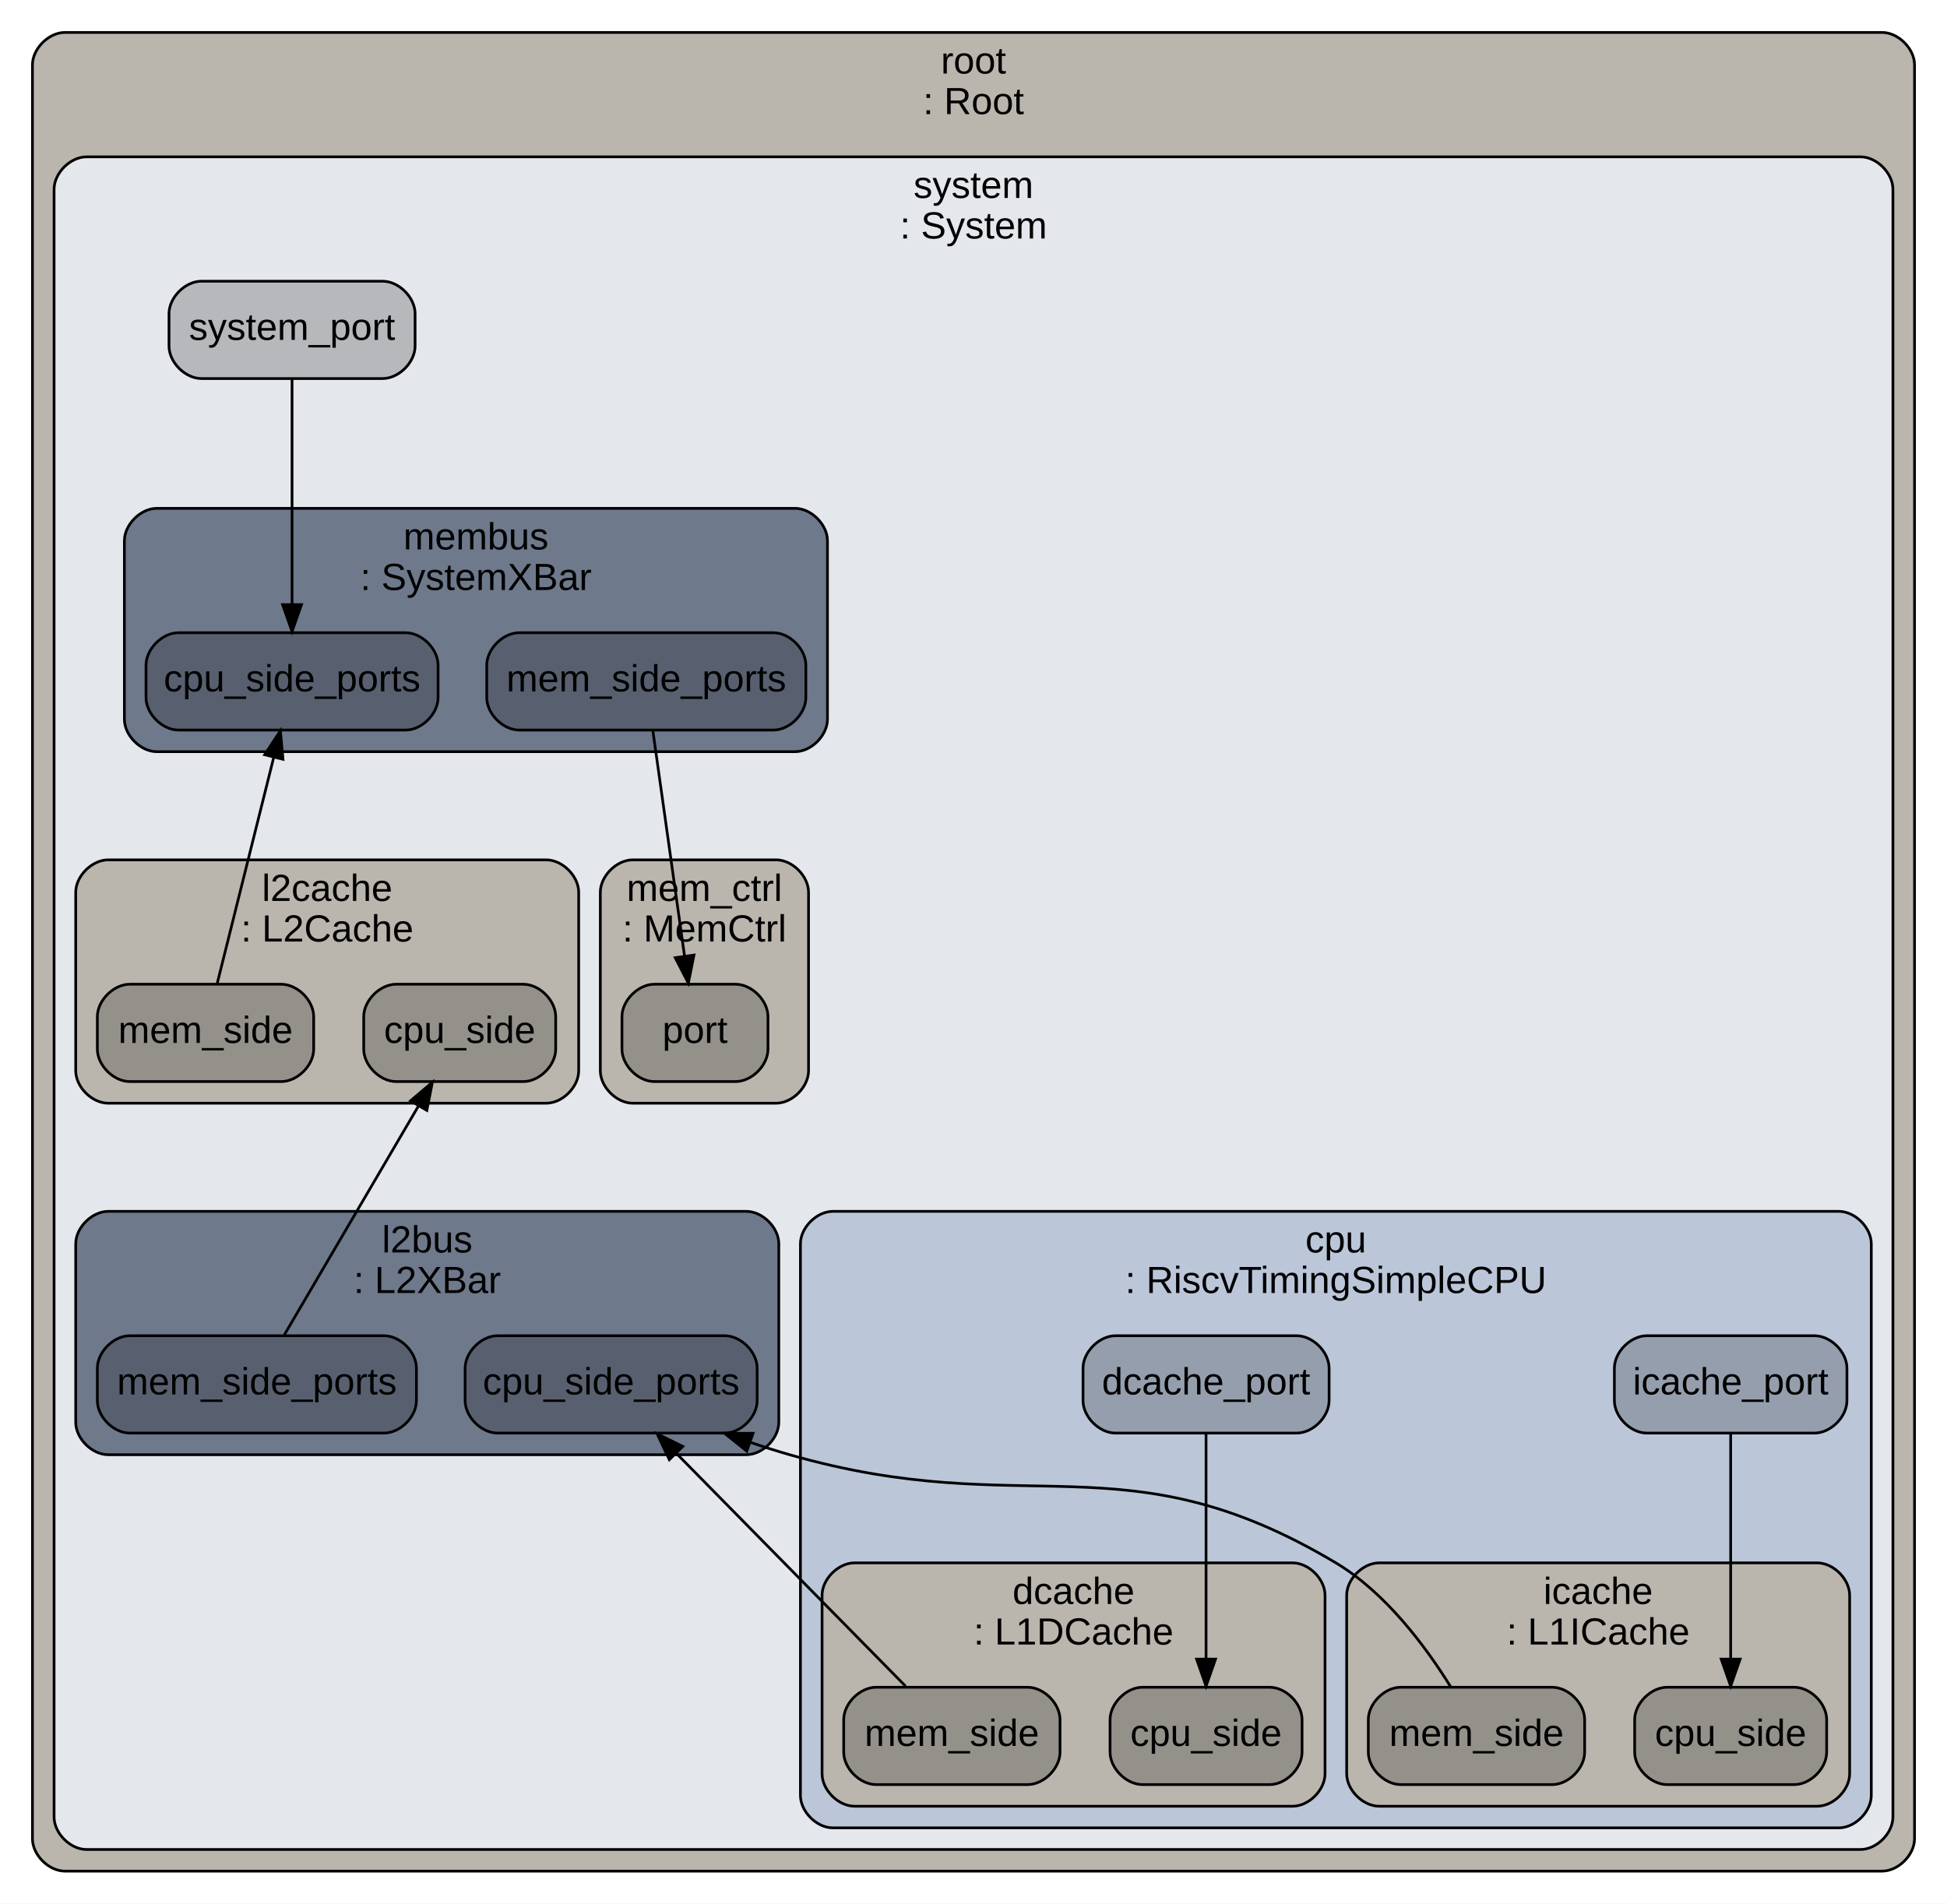
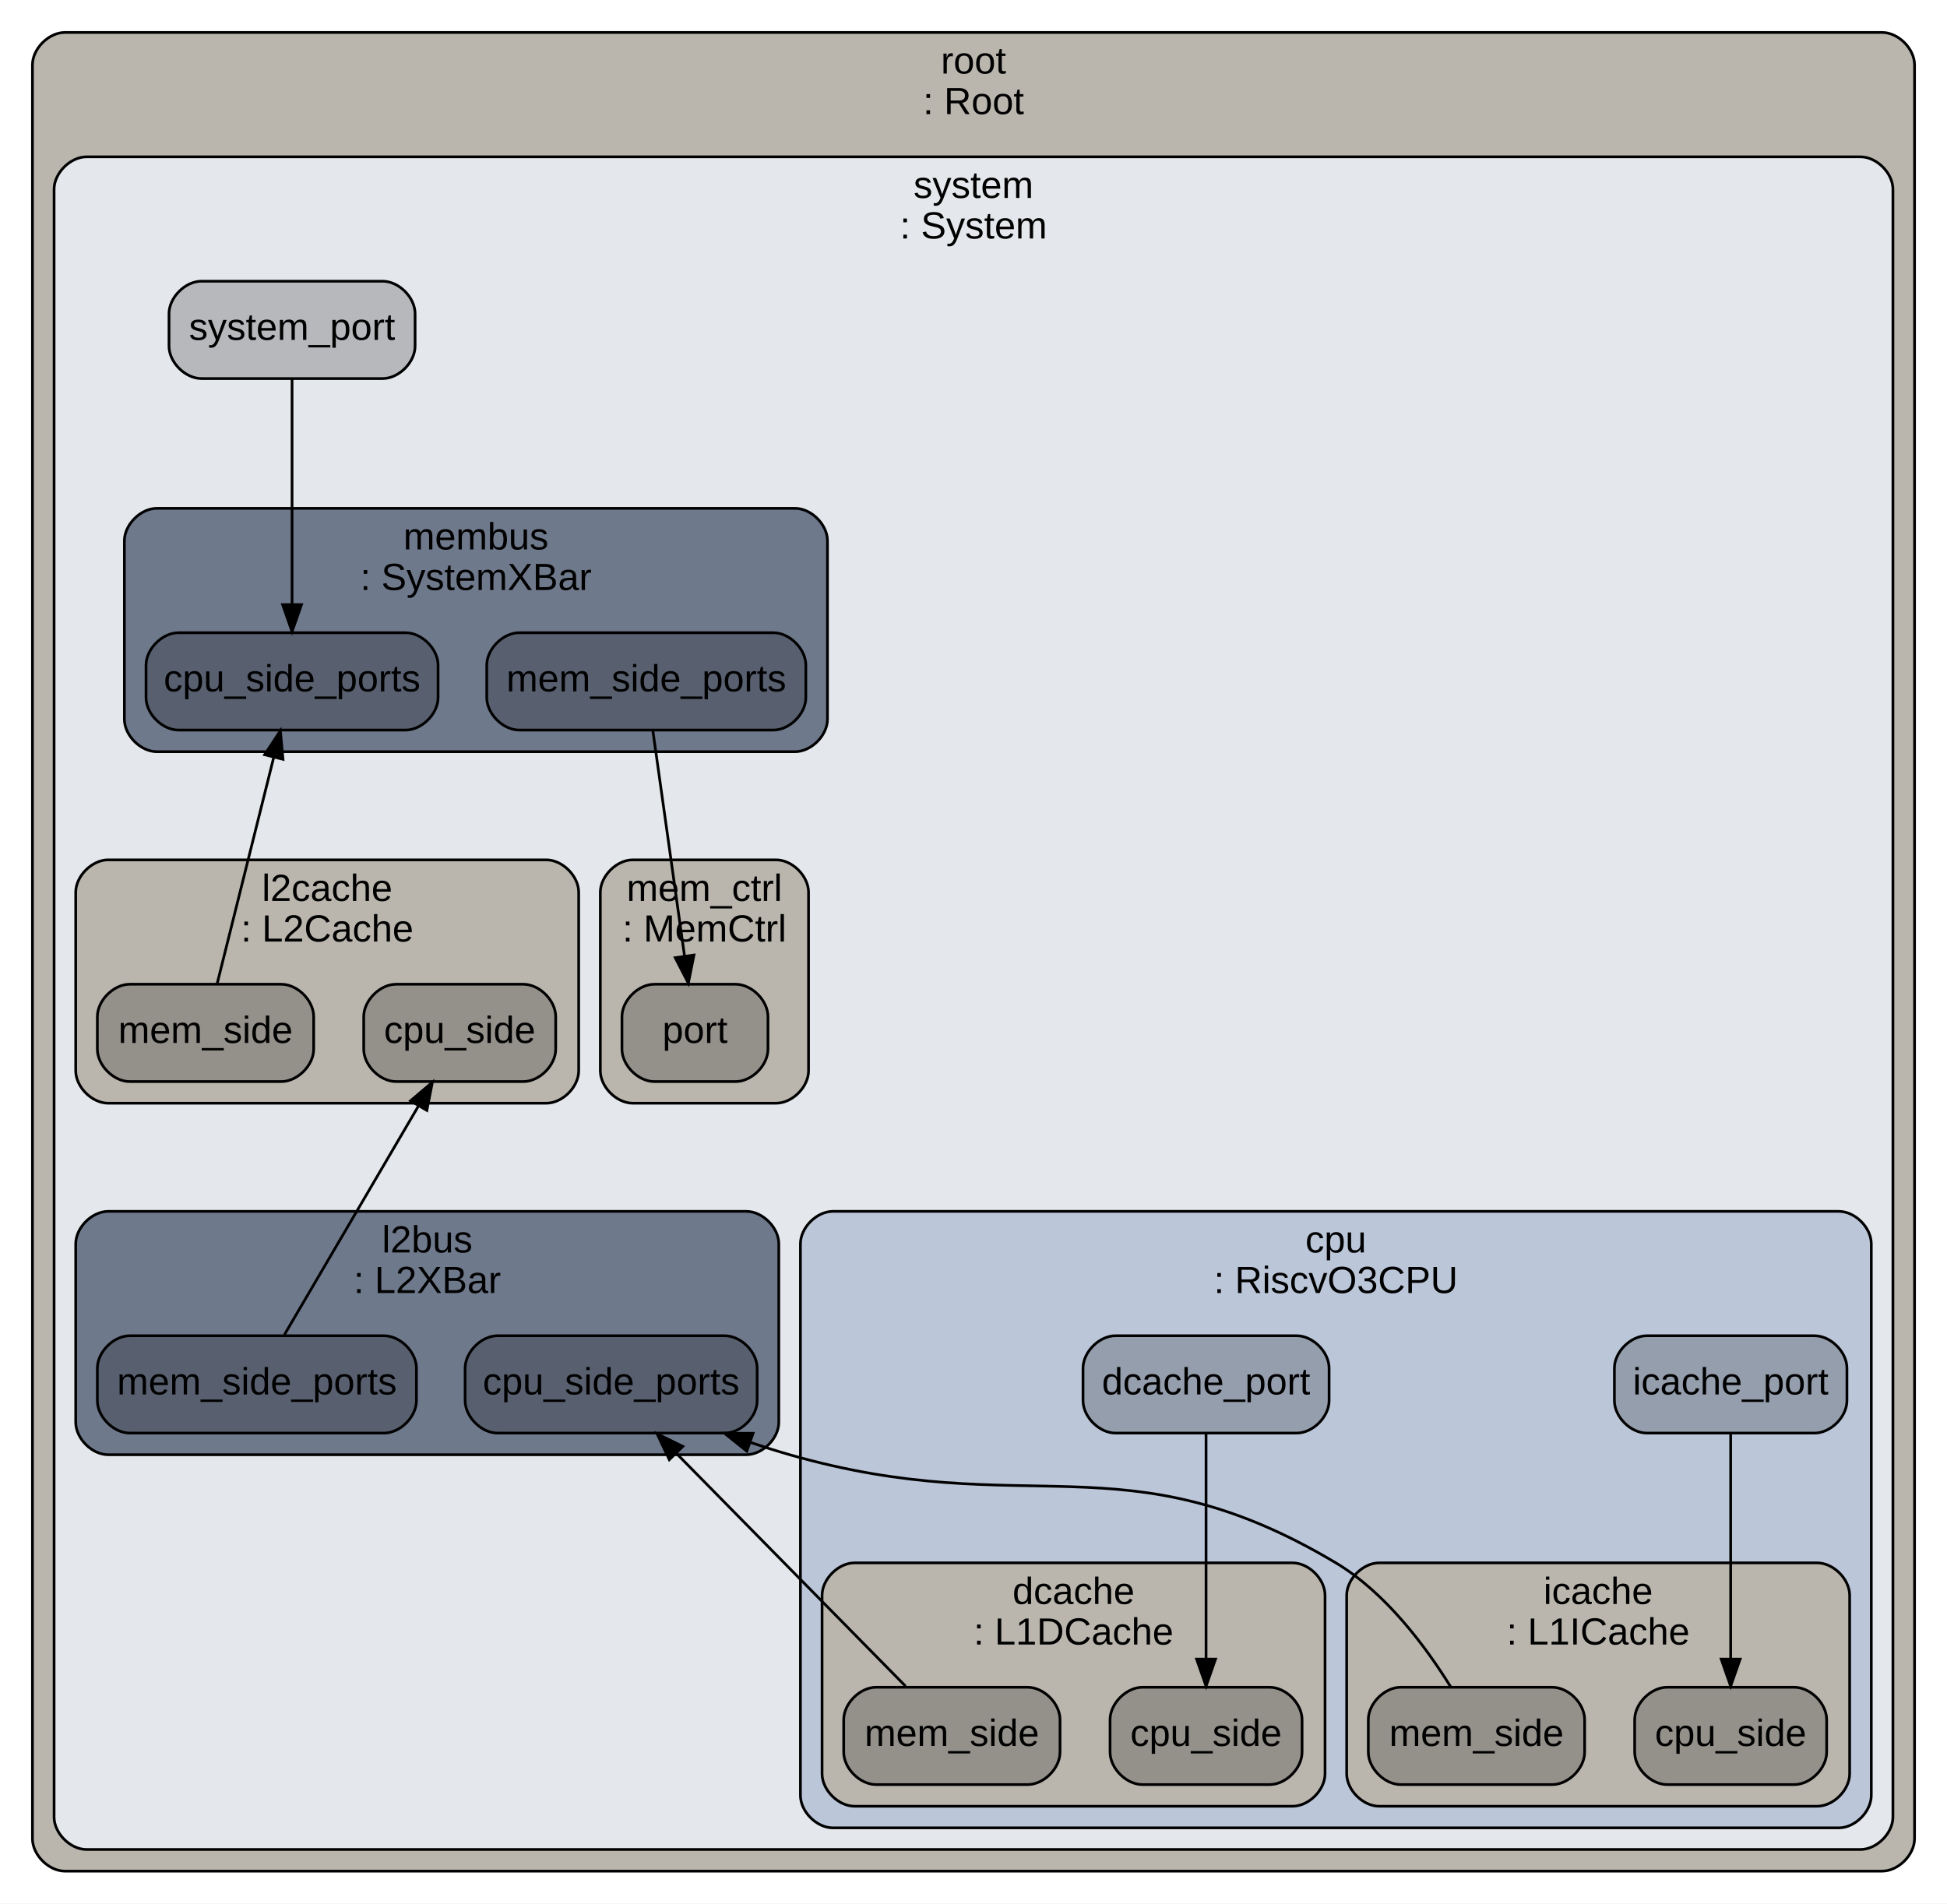
<svg xmlns="http://www.w3.org/2000/svg" xmlns:xlink="http://www.w3.org/1999/xlink" width="720pt" height="704pt" viewBox="0.00 0.00 720.00 704.00">
  <g id="graph0" class="graph" transform="scale(1 1) rotate(0) translate(4 700)">
    <polygon fill="white" stroke="transparent" points="-4,4 -4,-700 716,-700 716,4 -4,4" />
    <g id="clust1" class="cluster">
      <g id="a_clust1">
        <a xlink:title="eventq_index=0&#10;full_system=false&#10;sim_quantum=0&#10;time_sync_enable=false&#10;time_sync_period=100000000000&#10;time_sync_spin_threshold=100000000">
          <path fill="#bab6ae" stroke="#000000" d="M20,-8C20,-8 692,-8 692,-8 698,-8 704,-14 704,-20 704,-20 704,-676 704,-676 704,-682 698,-688 692,-688 692,-688 20,-688 20,-688 14,-688 8,-682 8,-676 8,-676 8,-20 8,-20 8,-14 14,-8 20,-8" />
          <text text-anchor="middle" x="356" y="-672.8" font-family="Arial" font-size="14.00" fill="#000000">root </text>
          <text text-anchor="middle" x="356" y="-657.8" font-family="Arial" font-size="14.00" fill="#000000">: Root</text>
        </a>
      </g>
    </g>
    <g id="clust2" class="cluster">
      <g id="a_clust2">
-         <a xlink:title="auto_unlink_shared_backstore=false&#10;cache_line_size=64&#10;eventq_index=0&#10;exit_on_work_items=false&#10;init_param=0&#10;m5ops_base=0&#10;mem_mode=timing&#10;mem_ranges=0:8589934592&#10;memories=system.mem_ctrl.dram&#10;mmap_using_noreserve=false&#10;multi_thread=false&#10;&#10;um_work_ids=16&#10;&#13;eadfile=&#10;&#13;edirect_paths=&#10;shadow_rom_ranges=&#10;shared_backstore=&#10;symbolfile=&#10;thermal_components=&#10;thermal_model=Null&#10;work_begin_ckpt_count=0&#10;work_begin_cpu_id_exit=-1&#10;work_begin_exit_count=0&#10;work_cpus_ckpt_count=0&#10;work_end_ckpt_count=0&#10;work_end_exit_count=0&#10;work_item_id=-1&#10;workload=system.workload">
+         <a xlink:title="auto_unlink_shared_backstore=false&#10;cache_line_size=32&#10;eventq_index=0&#10;exit_on_work_items=false&#10;init_param=0&#10;m5ops_base=0&#10;mem_mode=timing&#10;mem_ranges=0:2147483648&#10;memories=system.mem_ctrl.dram&#10;mmap_using_noreserve=false&#10;multi_thread=false&#10;&#10;um_work_ids=16&#10;&#13;eadfile=&#10;&#13;edirect_paths=&#10;shadow_rom_ranges=&#10;shared_backstore=&#10;symbolfile=&#10;thermal_components=&#10;thermal_model=Null&#10;work_begin_ckpt_count=0&#10;work_begin_cpu_id_exit=-1&#10;work_begin_exit_count=0&#10;work_cpus_ckpt_count=0&#10;work_end_ckpt_count=0&#10;work_end_exit_count=0&#10;work_item_id=-1&#10;workload=system.workload">
          <path fill="#e4e7eb" stroke="#000000" d="M28,-16C28,-16 684,-16 684,-16 690,-16 696,-22 696,-28 696,-28 696,-630 696,-630 696,-636 690,-642 684,-642 684,-642 28,-642 28,-642 22,-642 16,-636 16,-630 16,-630 16,-28 16,-28 16,-22 22,-16 28,-16" />
          <text text-anchor="middle" x="356" y="-626.8" font-family="Arial" font-size="14.00" fill="#000000">system </text>
          <text text-anchor="middle" x="356" y="-611.8" font-family="Arial" font-size="14.00" fill="#000000">: System</text>
        </a>
      </g>
    </g>
    <g id="clust6" class="cluster">
      <g id="a_clust6">
-         <a xlink:title="branchPred=Null&#10;checker=Null&#10;clk_domain=system.clk_domain&#10;cpu_id=-1&#10;decoder=system.cpu.decoder&#10;do_checkpoint_insts=true&#10;do_statistics_insts=true&#10;eventq_index=0&#10;function_trace=false&#10;function_trace_start=0&#10;interrupts=system.cpu.interrupts&#10;isa=system.cpu.isa&#10;max_insts_all_threads=0&#10;max_insts_any_thread=0&#10;mmu=system.cpu.mmu&#10;&#10;umThreads=1&#10;power_gating_on_idle=false&#10;power_model=&#10;power_state=system.cpu.power_state&#10;progress_interval=0&#10;pwr_gating_latency=300&#10;simpoint_start_insts=&#10;socket_id=0&#10;switched_out=false&#10;syscallRetryLatency=10000&#10;system=system&#10;tracer=system.cpu.tracer&#10;workload=system.cpu.workload">
+         <a xlink:title="LFSTSize=1024&#10;LQEntries=8&#10;LSQCheckLoads=true&#10;LSQDepCheckShift=4&#10;SQEntries=8&#10;SSITSize=1024&#10;activity=0&#10;backComSize=5&#10;branchPred=system.cpu.branchPred&#10;cacheLoadPorts=200&#10;cacheStorePorts=200&#10;checker=Null&#10;clk_domain=system.clk_domain&#10;commitToDecodeDelay=1&#10;commitToFetchDelay=1&#10;commitToIEWDelay=1&#10;commitToRenameDelay=1&#10;commitWidth=2&#10;cpu_id=-1&#10;decodeToFetchDelay=1&#10;decodeToRenameDelay=1&#10;decodeWidth=2&#10;decoder=system.cpu.decoder&#10;dispatchWidth=4&#10;do_checkpoint_insts=true&#10;do_statistics_insts=true&#10;eventq_index=0&#10;fetchBufferSize=32&#10;fetchQueueSize=8&#10;fetchToDecodeDelay=1&#10;fetchTrapLatency=1&#10;fetchWidth=2&#10;forwardComSize=5&#10;fuPool=system.cpu.fuPool&#10;function_trace=false&#10;function_trace_start=0&#10;iewToCommitDelay=1&#10;iewToDecodeDelay=1&#10;iewToFetchDelay=1&#10;iewToRenameDelay=1&#10;interrupts=system.cpu.interrupts&#10;isa=system.cpu.isa&#10;issueToExecuteDelay=1&#10;issueWidth=4&#10;max_insts_all_threads=0&#10;max_insts_any_thread=0&#10;mmu=system.cpu.mmu&#10;&#10;eedsTSO=false&#10;&#10;umIQEntries=64&#10;&#10;umPhysCCRegs=0&#10;&#10;umPhysFloatRegs=256&#10;&#10;umPhysIntRegs=256&#10;&#10;umPhysMatRegs=2&#10;&#10;umPhysVecPredRegs=32&#10;&#10;umPhysVecRegs=256&#10;&#10;umROBEntries=2&#10;&#10;umRobs=1&#10;&#10;umThreads=1&#10;power_gating_on_idle=false&#10;power_model=&#10;power_state=system.cpu.power_state&#10;progress_interval=0&#10;pwr_gating_latency=300&#10;&#13;enameToDecodeDelay=1&#10;&#13;enameToFetchDelay=1&#10;&#13;enameToIEWDelay=2&#10;&#13;enameToROBDelay=1&#10;&#13;enameWidth=4&#10;simpoint_start_insts=&#10;smtCommitPolicy=RoundRobin&#10;smtFetchPolicy=RoundRobin&#10;smtIQPolicy=Partitioned&#10;smtIQThreshold=100&#10;smtLSQPolicy=Partitioned&#10;smtLSQThreshold=100&#10;smtNumFetchingThreads=1&#10;smtROBPolicy=Partitioned&#10;smtROBThreshold=100&#10;socket_id=0&#10;squashWidth=8&#10;store_set_clear_period=250000&#10;switched_out=false&#10;syscallRetryLatency=10000&#10;system=system&#10;tracer=system.cpu.tracer&#10;trapLatency=13&#10;wbWidth=2&#10;workload=system.cpu.workload">
          <path fill="#bbc6d9" stroke="#000000" d="M304,-24C304,-24 676,-24 676,-24 682,-24 688,-30 688,-36 688,-36 688,-240 688,-240 688,-246 682,-252 676,-252 676,-252 304,-252 304,-252 298,-252 292,-246 292,-240 292,-240 292,-36 292,-36 292,-30 298,-24 304,-24" />
          <text text-anchor="middle" x="490" y="-236.8" font-family="Arial" font-size="14.00" fill="#000000">cpu </text>
-           <text text-anchor="middle" x="490" y="-221.8" font-family="Arial" font-size="14.00" fill="#000000">: RiscvTimingSimpleCPU</text>
+           <text text-anchor="middle" x="490" y="-221.8" font-family="Arial" font-size="14.00" fill="#000000">: RiscvO3CPU</text>
        </a>
      </g>
    </g>
-     <g id="clust19" class="cluster">
-       <g id="a_clust19">
-         <a xlink:title="addr_ranges=0:18446744073709551615&#10;assoc=2&#10;clk_domain=system.clk_domain&#10;clusivity=mostly_incl&#10;compressor=Null&#10;data_latency=2&#10;demand_mshr_reserve=1&#10;eventq_index=0&#10;is_read_only=true&#10;max_miss_count=0&#10;move_contractions=true&#10;mshrs=4&#10;power_model=&#10;power_state=system.cpu.icache.power_state&#10;prefetch_on_access=false&#10;prefetch_on_pf_hit=false&#10;prefetcher=Null&#10;&#13;eplace_expansions=true&#10;&#13;eplacement_policy=system.cpu.icache.replacement_policy&#10;&#13;esponse_latency=2&#10;sequential_access=false&#10;size=32768&#10;system=system&#10;tag_latency=2&#10;tags=system.cpu.icache.tags&#10;tgts_per_mshr=8&#10;warmup_percentage=0&#10;write_allocator=Null&#10;write_buffers=8&#10;writeback_clean=false">
+     <g id="clust80" class="cluster">
+       <g id="a_clust80">
+         <a xlink:title="addr_ranges=0:18446744073709551615&#10;assoc=2&#10;clk_domain=system.clk_domain&#10;clusivity=mostly_incl&#10;compressor=Null&#10;data_latency=2&#10;demand_mshr_reserve=1&#10;eventq_index=0&#10;is_read_only=true&#10;max_miss_count=0&#10;move_contractions=true&#10;mshrs=4&#10;power_model=&#10;power_state=system.cpu.icache.power_state&#10;prefetch_on_access=false&#10;prefetch_on_pf_hit=false&#10;prefetcher=Null&#10;&#13;eplace_expansions=true&#10;&#13;eplacement_policy=system.cpu.icache.replacement_policy&#10;&#13;esponse_latency=2&#10;sequential_access=false&#10;size=32768&#10;system=system&#10;tag_latency=2&#10;tags=system.cpu.icache.tags&#10;tgts_per_mshr=8&#10;warmup_percentage=0&#10;write_allocator=Null&#10;write_buffers=8&#10;writeback_clean=true">
          <path fill="#bab6ae" stroke="#000000" d="M506,-32C506,-32 668,-32 668,-32 674,-32 680,-38 680,-44 680,-44 680,-110 680,-110 680,-116 674,-122 668,-122 668,-122 506,-122 506,-122 500,-122 494,-116 494,-110 494,-110 494,-44 494,-44 494,-38 500,-32 506,-32" />
          <text text-anchor="middle" x="587" y="-106.8" font-family="Arial" font-size="14.00" fill="#000000">icache </text>
          <text text-anchor="middle" x="587" y="-91.8" font-family="Arial" font-size="14.00" fill="#000000">: L1ICache</text>
        </a>
      </g>
    </g>
-     <g id="clust25" class="cluster">
-       <g id="a_clust25">
-         <a xlink:title="addr_ranges=0:18446744073709551615&#10;assoc=2&#10;clk_domain=system.clk_domain&#10;clusivity=mostly_incl&#10;compressor=Null&#10;data_latency=2&#10;demand_mshr_reserve=1&#10;eventq_index=0&#10;is_read_only=false&#10;max_miss_count=0&#10;move_contractions=true&#10;mshrs=8&#10;power_model=&#10;power_state=system.cpu.dcache.power_state&#10;prefetch_on_access=false&#10;prefetch_on_pf_hit=false&#10;prefetcher=Null&#10;&#13;eplace_expansions=true&#10;&#13;eplacement_policy=system.cpu.dcache.replacement_policy&#10;&#13;esponse_latency=2&#10;sequential_access=false&#10;size=32768&#10;system=system&#10;tag_latency=2&#10;tags=system.cpu.dcache.tags&#10;tgts_per_mshr=8&#10;warmup_percentage=0&#10;write_allocator=Null&#10;write_buffers=8&#10;writeback_clean=false">
+     <g id="clust86" class="cluster">
+       <g id="a_clust86">
+         <a xlink:title="addr_ranges=0:18446744073709551615&#10;assoc=2&#10;clk_domain=system.clk_domain&#10;clusivity=mostly_incl&#10;compressor=Null&#10;data_latency=2&#10;demand_mshr_reserve=1&#10;eventq_index=0&#10;is_read_only=false&#10;max_miss_count=0&#10;move_contractions=true&#10;mshrs=8&#10;power_model=&#10;power_state=system.cpu.dcache.power_state&#10;prefetch_on_access=false&#10;prefetch_on_pf_hit=false&#10;prefetcher=Null&#10;&#13;eplace_expansions=true&#10;&#13;eplacement_policy=system.cpu.dcache.replacement_policy&#10;&#13;esponse_latency=2&#10;sequential_access=false&#10;size=32768&#10;system=system&#10;tag_latency=2&#10;tags=system.cpu.dcache.tags&#10;tgts_per_mshr=8&#10;warmup_percentage=0&#10;write_allocator=Null&#10;write_buffers=8&#10;writeback_clean=true">
          <path fill="#bab6ae" stroke="#000000" d="M312,-32C312,-32 474,-32 474,-32 480,-32 486,-38 486,-44 486,-44 486,-110 486,-110 486,-116 480,-122 474,-122 474,-122 312,-122 312,-122 306,-122 300,-116 300,-110 300,-110 300,-44 300,-44 300,-38 306,-32 312,-32" />
          <text text-anchor="middle" x="393" y="-106.8" font-family="Arial" font-size="14.00" fill="#000000">dcache </text>
          <text text-anchor="middle" x="393" y="-91.8" font-family="Arial" font-size="14.00" fill="#000000">: L1DCache</text>
        </a>
      </g>
    </g>
-     <g id="clust34" class="cluster">
-       <g id="a_clust34">
+     <g id="clust96" class="cluster">
+       <g id="a_clust96">
+         <a xlink:title="clk_domain=system.clk_domain&#10;eventq_index=0&#10;forward_latency=0&#10;frontend_latency=1&#10;header_latency=1&#10;max_outstanding_snoops=512&#10;max_routing_table_size=512&#10;point_of_coherency=false&#10;point_of_unification=true&#10;power_model=&#10;power_state=system.l2bus.power_state&#10;&#13;esponse_latency=1&#10;snoop_filter=system.l2bus.snoop_filter&#10;snoop_response_latency=1&#10;system=system&#10;use_default_range=false&#10;width=32">
+           <path fill="#6f798c" stroke="#000000" d="M36,-162C36,-162 272,-162 272,-162 278,-162 284,-168 284,-174 284,-174 284,-240 284,-240 284,-246 278,-252 272,-252 272,-252 36,-252 36,-252 30,-252 24,-246 24,-240 24,-240 24,-174 24,-174 24,-168 30,-162 36,-162" />
+           <text text-anchor="middle" x="154" y="-236.8" font-family="Arial" font-size="14.00" fill="#000000">l2bus </text>
+           <text text-anchor="middle" x="154" y="-221.8" font-family="Arial" font-size="14.00" fill="#000000">: L2XBar</text>
+         </a>
+       </g>
+     </g>
+     <g id="clust99" class="cluster">
+       <g id="a_clust99">
+         <a xlink:title="addr_ranges=0:18446744073709551615&#10;assoc=8&#10;clk_domain=system.clk_domain&#10;clusivity=mostly_incl&#10;compressor=Null&#10;data_latency=10&#10;demand_mshr_reserve=1&#10;eventq_index=0&#10;is_read_only=false&#10;max_miss_count=0&#10;move_contractions=true&#10;mshrs=16&#10;power_model=&#10;power_state=system.l2cache.power_state&#10;prefetch_on_access=false&#10;prefetch_on_pf_hit=false&#10;prefetcher=Null&#10;&#13;eplace_expansions=true&#10;&#13;eplacement_policy=system.l2cache.replacement_policy&#10;&#13;esponse_latency=10&#10;sequential_access=false&#10;size=524288&#10;system=system&#10;tag_latency=10&#10;tags=system.l2cache.tags&#10;tgts_per_mshr=12&#10;warmup_percentage=0&#10;write_allocator=Null&#10;write_buffers=8&#10;writeback_clean=true">
+           <path fill="#bab6ae" stroke="#000000" d="M36,-292C36,-292 198,-292 198,-292 204,-292 210,-298 210,-304 210,-304 210,-370 210,-370 210,-376 204,-382 198,-382 198,-382 36,-382 36,-382 30,-382 24,-376 24,-370 24,-370 24,-304 24,-304 24,-298 30,-292 36,-292" />
+           <text text-anchor="middle" x="117" y="-366.8" font-family="Arial" font-size="14.00" fill="#000000">l2cache </text>
+           <text text-anchor="middle" x="117" y="-351.8" font-family="Arial" font-size="14.00" fill="#000000">: L2Cache</text>
+         </a>
+       </g>
+     </g>
+     <g id="clust105" class="cluster">
+       <g id="a_clust105">
        <a xlink:title="clk_domain=system.clk_domain&#10;eventq_index=0&#10;forward_latency=4&#10;frontend_latency=3&#10;header_latency=1&#10;max_outstanding_snoops=512&#10;max_routing_table_size=512&#10;point_of_coherency=true&#10;point_of_unification=true&#10;power_model=&#10;power_state=system.membus.power_state&#10;&#13;esponse_latency=2&#10;snoop_filter=system.membus.snoop_filter&#10;snoop_response_latency=4&#10;system=system&#10;use_default_range=false&#10;width=16">
          <path fill="#6f798c" stroke="#000000" d="M54,-422C54,-422 290,-422 290,-422 296,-422 302,-428 302,-434 302,-434 302,-500 302,-500 302,-506 296,-512 290,-512 290,-512 54,-512 54,-512 48,-512 42,-506 42,-500 42,-500 42,-434 42,-434 42,-428 48,-422 54,-422" />
          <text text-anchor="middle" x="172" y="-496.8" font-family="Arial" font-size="14.00" fill="#000000">membus </text>
          <text text-anchor="middle" x="172" y="-481.8" font-family="Arial" font-size="14.00" fill="#000000">: SystemXBar</text>
        </a>
      </g>
    </g>
-     <g id="clust37" class="cluster">
-       <g id="a_clust37">
-         <a xlink:title="clk_domain=system.clk_domain&#10;eventq_index=0&#10;forward_latency=0&#10;frontend_latency=1&#10;header_latency=1&#10;max_outstanding_snoops=512&#10;max_routing_table_size=512&#10;point_of_coherency=false&#10;point_of_unification=true&#10;power_model=&#10;power_state=system.l2bus.power_state&#10;&#13;esponse_latency=1&#10;snoop_filter=system.l2bus.snoop_filter&#10;snoop_response_latency=1&#10;system=system&#10;use_default_range=false&#10;width=32">
-           <path fill="#6f798c" stroke="#000000" d="M36,-162C36,-162 272,-162 272,-162 278,-162 284,-168 284,-174 284,-174 284,-240 284,-240 284,-246 278,-252 272,-252 272,-252 36,-252 36,-252 30,-252 24,-246 24,-240 24,-240 24,-174 24,-174 24,-168 30,-162 36,-162" />
-           <text text-anchor="middle" x="154" y="-236.8" font-family="Arial" font-size="14.00" fill="#000000">l2bus </text>
-           <text text-anchor="middle" x="154" y="-221.8" font-family="Arial" font-size="14.00" fill="#000000">: L2XBar</text>
-         </a>
-       </g>
-     </g>
-     <g id="clust40" class="cluster">
-       <g id="a_clust40">
-         <a xlink:title="addr_ranges=0:18446744073709551615&#10;assoc=8&#10;clk_domain=system.clk_domain&#10;clusivity=mostly_incl&#10;compressor=Null&#10;data_latency=10&#10;demand_mshr_reserve=1&#10;eventq_index=0&#10;is_read_only=false&#10;max_miss_count=0&#10;move_contractions=true&#10;mshrs=16&#10;power_model=&#10;power_state=system.l2cache.power_state&#10;prefetch_on_access=false&#10;prefetch_on_pf_hit=false&#10;prefetcher=Null&#10;&#13;eplace_expansions=true&#10;&#13;eplacement_policy=system.l2cache.replacement_policy&#10;&#13;esponse_latency=10&#10;sequential_access=false&#10;size=262144&#10;system=system&#10;tag_latency=10&#10;tags=system.l2cache.tags&#10;tgts_per_mshr=12&#10;warmup_percentage=0&#10;write_allocator=Null&#10;write_buffers=8&#10;writeback_clean=false">
-           <path fill="#bab6ae" stroke="#000000" d="M36,-292C36,-292 198,-292 198,-292 204,-292 210,-298 210,-304 210,-304 210,-370 210,-370 210,-376 204,-382 198,-382 198,-382 36,-382 36,-382 30,-382 24,-376 24,-370 24,-370 24,-304 24,-304 24,-298 30,-292 36,-292" />
-           <text text-anchor="middle" x="117" y="-366.8" font-family="Arial" font-size="14.00" fill="#000000">l2cache </text>
-           <text text-anchor="middle" x="117" y="-351.8" font-family="Arial" font-size="14.00" fill="#000000">: L2Cache</text>
-         </a>
-       </g>
-     </g>
-     <g id="clust46" class="cluster">
-       <g id="a_clust46">
+     <g id="clust108" class="cluster">
+       <g id="a_clust108">
        <a xlink:title="clk_domain=system.clk_domain&#10;command_window=10000&#10;disable_sanity_check=false&#10;dram=system.mem_ctrl.dram&#10;eventq_index=0&#10;mem_sched_policy=frfcfs&#10;min_reads_per_switch=16&#10;min_writes_per_switch=16&#10;power_model=&#10;power_state=system.mem_ctrl.power_state&#10;qos_policy=Null&#10;qos_priorities=1&#10;qos_priority_escalation=false&#10;qos_q_policy=fifo&#10;qos_requestors=               &#10;qos_syncro_scheduler=false&#10;qos_turnaround_policy=Null&#10;static_backend_latency=10000&#10;static_frontend_latency=10000&#10;system=system&#10;write_high_thresh_perc=85&#10;write_low_thresh_perc=50">
          <path fill="#bab6ae" stroke="#000000" d="M230,-292C230,-292 283,-292 283,-292 289,-292 295,-298 295,-304 295,-304 295,-370 295,-370 295,-376 289,-382 283,-382 283,-382 230,-382 230,-382 224,-382 218,-376 218,-370 218,-370 218,-304 218,-304 218,-298 224,-292 230,-292" />
          <text text-anchor="middle" x="256.5" y="-366.8" font-family="Arial" font-size="14.00" fill="#000000">mem_ctrl </text>
          <text text-anchor="middle" x="256.5" y="-351.8" font-family="Arial" font-size="14.00" fill="#000000">: MemCtrl</text>
        </a>
      </g>
    </g>
    <g id="node1" class="node">
      <path fill="#b6b8bc" stroke="#000000" d="M137.5,-596C137.5,-596 70.5,-596 70.5,-596 64.5,-596 58.5,-590 58.5,-584 58.5,-584 58.5,-572 58.5,-572 58.5,-566 64.5,-560 70.5,-560 70.5,-560 137.5,-560 137.5,-560 143.5,-560 149.5,-566 149.5,-572 149.5,-572 149.5,-584 149.5,-584 149.5,-590 143.5,-596 137.5,-596" />
      <text text-anchor="middle" x="104" y="-574.3" font-family="Arial" font-size="14.00" fill="#000000">system_port</text>
    </g>
-     <g id="node8" class="node">
+     <g id="node12" class="node">
      <path fill="#586070" stroke="#000000" d="M146,-466C146,-466 62,-466 62,-466 56,-466 50,-460 50,-454 50,-454 50,-442 50,-442 50,-436 56,-430 62,-430 62,-430 146,-430 146,-430 152,-430 158,-436 158,-442 158,-442 158,-454 158,-454 158,-460 152,-466 146,-466" />
      <text text-anchor="middle" x="104" y="-444.3" font-family="Arial" font-size="14.00" fill="#000000">cpu_side_ports</text>
    </g>
    <g id="edge1" class="edge">
      <path fill="none" stroke="black" d="M104,-559.74C104,-538.36 104,-501.69 104,-476.44" />
      <polygon fill="black" stroke="black" points="107.5,-476.4 104,-466.4 100.5,-476.4 107.5,-476.4" />
    </g>
    <g id="node2" class="node">
      <path fill="#959ead" stroke="#000000" d="M667,-206C667,-206 605,-206 605,-206 599,-206 593,-200 593,-194 593,-194 593,-182 593,-182 593,-176 599,-170 605,-170 605,-170 667,-170 667,-170 673,-170 679,-176 679,-182 679,-182 679,-194 679,-194 679,-200 673,-206 667,-206" />
      <text text-anchor="middle" x="636" y="-184.3" font-family="Arial" font-size="14.00" fill="#000000">icache_port</text>
    </g>
    <g id="node4" class="node">
      <path fill="#94918b" stroke="#000000" d="M659.5,-76C659.5,-76 612.5,-76 612.5,-76 606.5,-76 600.5,-70 600.5,-64 600.5,-64 600.5,-52 600.5,-52 600.5,-46 606.5,-40 612.5,-40 612.5,-40 659.5,-40 659.5,-40 665.5,-40 671.5,-46 671.5,-52 671.5,-52 671.5,-64 671.5,-64 671.5,-70 665.5,-76 659.5,-76" />
      <text text-anchor="middle" x="636" y="-54.3" font-family="Arial" font-size="14.00" fill="#000000">cpu_side</text>
    </g>
    <g id="edge2" class="edge">
      <path fill="none" stroke="black" d="M636,-169.74C636,-148.36 636,-111.69 636,-86.44" />
      <polygon fill="black" stroke="black" points="639.5,-86.4 636,-76.4 632.5,-86.4 639.5,-86.4" />
    </g>
    <g id="node3" class="node">
      <path fill="#959ead" stroke="#000000" d="M475.5,-206C475.5,-206 408.5,-206 408.5,-206 402.5,-206 396.5,-200 396.5,-194 396.5,-194 396.5,-182 396.5,-182 396.5,-176 402.5,-170 408.5,-170 408.5,-170 475.5,-170 475.5,-170 481.5,-170 487.5,-176 487.5,-182 487.5,-182 487.5,-194 487.5,-194 487.5,-200 481.5,-206 475.5,-206" />
      <text text-anchor="middle" x="442" y="-184.3" font-family="Arial" font-size="14.00" fill="#000000">dcache_port</text>
    </g>
    <g id="node6" class="node">
      <path fill="#94918b" stroke="#000000" d="M465.5,-76C465.5,-76 418.5,-76 418.5,-76 412.5,-76 406.5,-70 406.5,-64 406.5,-64 406.5,-52 406.5,-52 406.5,-46 412.5,-40 418.5,-40 418.5,-40 465.5,-40 465.5,-40 471.5,-40 477.5,-46 477.5,-52 477.5,-52 477.5,-64 477.5,-64 477.5,-70 471.5,-76 465.5,-76" />
      <text text-anchor="middle" x="442" y="-54.3" font-family="Arial" font-size="14.00" fill="#000000">cpu_side</text>
    </g>
    <g id="edge3" class="edge">
      <path fill="none" stroke="black" d="M442,-169.74C442,-148.36 442,-111.69 442,-86.44" />
      <polygon fill="black" stroke="black" points="445.5,-86.4 442,-76.4 438.5,-86.4 445.5,-86.4" />
    </g>
    <g id="node5" class="node">
      <path fill="#94918b" stroke="#000000" d="M570,-76C570,-76 514,-76 514,-76 508,-76 502,-70 502,-64 502,-64 502,-52 502,-52 502,-46 508,-40 514,-40 514,-40 570,-40 570,-40 576,-40 582,-46 582,-52 582,-52 582,-64 582,-64 582,-70 576,-76 570,-76" />
      <text text-anchor="middle" x="542" y="-54.3" font-family="Arial" font-size="14.00" fill="#000000">mem_side</text>
    </g>
    <g id="node7" class="node">
      <path fill="#94918b" stroke="#000000" d="M376,-76C376,-76 320,-76 320,-76 314,-76 308,-70 308,-64 308,-64 308,-52 308,-52 308,-46 314,-40 320,-40 320,-40 376,-40 376,-40 382,-40 388,-46 388,-52 388,-52 388,-64 388,-64 388,-70 382,-76 376,-76" />
      <text text-anchor="middle" x="348" y="-54.3" font-family="Arial" font-size="14.00" fill="#000000">mem_side</text>
    </g>
-     <g id="node13" class="node">
+     <g id="node8" class="node">
+       <path fill="#586070" stroke="#000000" d="M264,-206C264,-206 180,-206 180,-206 174,-206 168,-200 168,-194 168,-194 168,-182 168,-182 168,-176 174,-170 180,-170 180,-170 264,-170 264,-170 270,-170 276,-176 276,-182 276,-182 276,-194 276,-194 276,-200 270,-206 264,-206" />
+       <text text-anchor="middle" x="222" y="-184.3" font-family="Arial" font-size="14.00" fill="#000000">cpu_side_ports</text>
+     </g>
+     <g id="edge4" class="edge">
+       <path fill="none" stroke="black" d="M273.69,-166.49C278.49,-164.87 283.31,-163.34 288,-162 375.99,-136.81 411.41,-168.91 490,-122 508.51,-110.95 523.37,-90.81 532.39,-76.27" />
+       <polygon fill="black" stroke="black" points="272.17,-163.32 263.9,-169.94 274.49,-169.92 272.17,-163.32" />
+     </g>
+     <g id="edge5" class="edge">
+       <path fill="none" stroke="black" d="M246.24,-162.37C271.06,-137.16 309.01,-98.6 330.87,-76.4" />
+       <polygon fill="black" stroke="black" points="243.51,-160.16 238.99,-169.74 248.5,-165.07 243.51,-160.16" />
+     </g>
+     <g id="node9" class="node">
+       <path fill="#586070" stroke="#000000" d="M138,-206C138,-206 44,-206 44,-206 38,-206 32,-200 32,-194 32,-194 32,-182 32,-182 32,-176 38,-170 44,-170 44,-170 138,-170 138,-170 144,-170 150,-176 150,-182 150,-182 150,-194 150,-194 150,-200 144,-206 138,-206" />
+       <text text-anchor="middle" x="91" y="-184.3" font-family="Arial" font-size="14.00" fill="#000000">mem_side_ports</text>
+     </g>
+     <g id="node10" class="node">
+       <path fill="#94918b" stroke="#000000" d="M189.5,-336C189.5,-336 142.5,-336 142.5,-336 136.5,-336 130.5,-330 130.5,-324 130.5,-324 130.5,-312 130.5,-312 130.5,-306 136.5,-300 142.5,-300 142.5,-300 189.5,-300 189.5,-300 195.5,-300 201.5,-306 201.5,-312 201.5,-312 201.5,-324 201.5,-324 201.5,-330 195.5,-336 189.5,-336" />
+       <text text-anchor="middle" x="166" y="-314.3" font-family="Arial" font-size="14.00" fill="#000000">cpu_side</text>
+     </g>
+     <g id="edge6" class="edge">
+       <path fill="none" stroke="black" d="M150.8,-291.06C136.02,-265.83 113.98,-228.22 101.19,-206.4" />
+       <polygon fill="black" stroke="black" points="147.81,-292.88 155.89,-299.74 153.85,-289.34 147.81,-292.88" />
+     </g>
+     <g id="node11" class="node">
      <path fill="#94918b" stroke="#000000" d="M100,-336C100,-336 44,-336 44,-336 38,-336 32,-330 32,-324 32,-324 32,-312 32,-312 32,-306 38,-300 44,-300 44,-300 100,-300 100,-300 106,-300 112,-306 112,-312 112,-312 112,-324 112,-324 112,-330 106,-336 100,-336" />
      <text text-anchor="middle" x="72" y="-314.3" font-family="Arial" font-size="14.00" fill="#000000">mem_side</text>
    </g>
-     <g id="edge4" class="edge">
+     <g id="edge7" class="edge">
      <path fill="none" stroke="black" d="M97.18,-419.72C90.88,-394.52 81.71,-357.84 76.35,-336.4" />
      <polygon fill="black" stroke="black" points="93.86,-420.88 99.68,-429.74 100.65,-419.19 93.86,-420.88" />
    </g>
-     <g id="node9" class="node">
+     <g id="node13" class="node">
      <path fill="#586070" stroke="#000000" d="M282,-466C282,-466 188,-466 188,-466 182,-466 176,-460 176,-454 176,-454 176,-442 176,-442 176,-436 182,-430 188,-430 188,-430 282,-430 282,-430 288,-430 294,-436 294,-442 294,-442 294,-454 294,-454 294,-460 288,-466 282,-466" />
      <text text-anchor="middle" x="235" y="-444.3" font-family="Arial" font-size="14.00" fill="#000000">mem_side_ports</text>
    </g>
    <g id="node14" class="node">
      <path fill="#94918b" stroke="#000000" d="M268,-336C268,-336 238,-336 238,-336 232,-336 226,-330 226,-324 226,-324 226,-312 226,-312 226,-306 232,-300 238,-300 238,-300 268,-300 268,-300 274,-300 280,-306 280,-312 280,-312 280,-324 280,-324 280,-330 274,-336 268,-336" />
      <text text-anchor="middle" x="253" y="-314.3" font-family="Arial" font-size="14.00" fill="#000000">port</text>
    </g>
-     <g id="edge5" class="edge">
+     <g id="edge8" class="edge">
      <path fill="none" stroke="black" d="M237.43,-429.74C240.43,-408.36 245.59,-371.69 249.14,-346.44" />
      <polygon fill="black" stroke="black" points="252.63,-346.79 250.55,-336.4 245.69,-345.81 252.63,-346.79" />
    </g>
-     <g id="node10" class="node">
-       <path fill="#586070" stroke="#000000" d="M264,-206C264,-206 180,-206 180,-206 174,-206 168,-200 168,-194 168,-194 168,-182 168,-182 168,-176 174,-170 180,-170 180,-170 264,-170 264,-170 270,-170 276,-176 276,-182 276,-182 276,-194 276,-194 276,-200 270,-206 264,-206" />
-       <text text-anchor="middle" x="222" y="-184.3" font-family="Arial" font-size="14.00" fill="#000000">cpu_side_ports</text>
-     </g>
-     <g id="edge6" class="edge">
-       <path fill="none" stroke="black" d="M273.69,-166.49C278.49,-164.87 283.31,-163.34 288,-162 375.99,-136.81 411.41,-168.91 490,-122 508.51,-110.95 523.37,-90.81 532.39,-76.27" />
-       <polygon fill="black" stroke="black" points="272.17,-163.32 263.9,-169.94 274.49,-169.92 272.17,-163.32" />
-     </g>
-     <g id="edge7" class="edge">
-       <path fill="none" stroke="black" d="M246.24,-162.37C271.06,-137.16 309.01,-98.6 330.87,-76.4" />
-       <polygon fill="black" stroke="black" points="243.51,-160.16 238.99,-169.74 248.5,-165.07 243.51,-160.16" />
-     </g>
-     <g id="node11" class="node">
-       <path fill="#586070" stroke="#000000" d="M138,-206C138,-206 44,-206 44,-206 38,-206 32,-200 32,-194 32,-194 32,-182 32,-182 32,-176 38,-170 44,-170 44,-170 138,-170 138,-170 144,-170 150,-176 150,-182 150,-182 150,-194 150,-194 150,-200 144,-206 138,-206" />
-       <text text-anchor="middle" x="91" y="-184.3" font-family="Arial" font-size="14.00" fill="#000000">mem_side_ports</text>
-     </g>
-     <g id="node12" class="node">
-       <path fill="#94918b" stroke="#000000" d="M189.5,-336C189.5,-336 142.5,-336 142.5,-336 136.5,-336 130.5,-330 130.5,-324 130.5,-324 130.5,-312 130.5,-312 130.5,-306 136.5,-300 142.5,-300 142.5,-300 189.5,-300 189.5,-300 195.5,-300 201.5,-306 201.5,-312 201.5,-312 201.5,-324 201.5,-324 201.5,-330 195.5,-336 189.5,-336" />
-       <text text-anchor="middle" x="166" y="-314.3" font-family="Arial" font-size="14.00" fill="#000000">cpu_side</text>
-     </g>
-     <g id="edge8" class="edge">
-       <path fill="none" stroke="black" d="M150.8,-291.06C136.02,-265.83 113.98,-228.22 101.19,-206.4" />
-       <polygon fill="black" stroke="black" points="147.81,-292.88 155.89,-299.74 153.85,-289.34 147.81,-292.88" />
-     </g>
  </g>
</svg>
